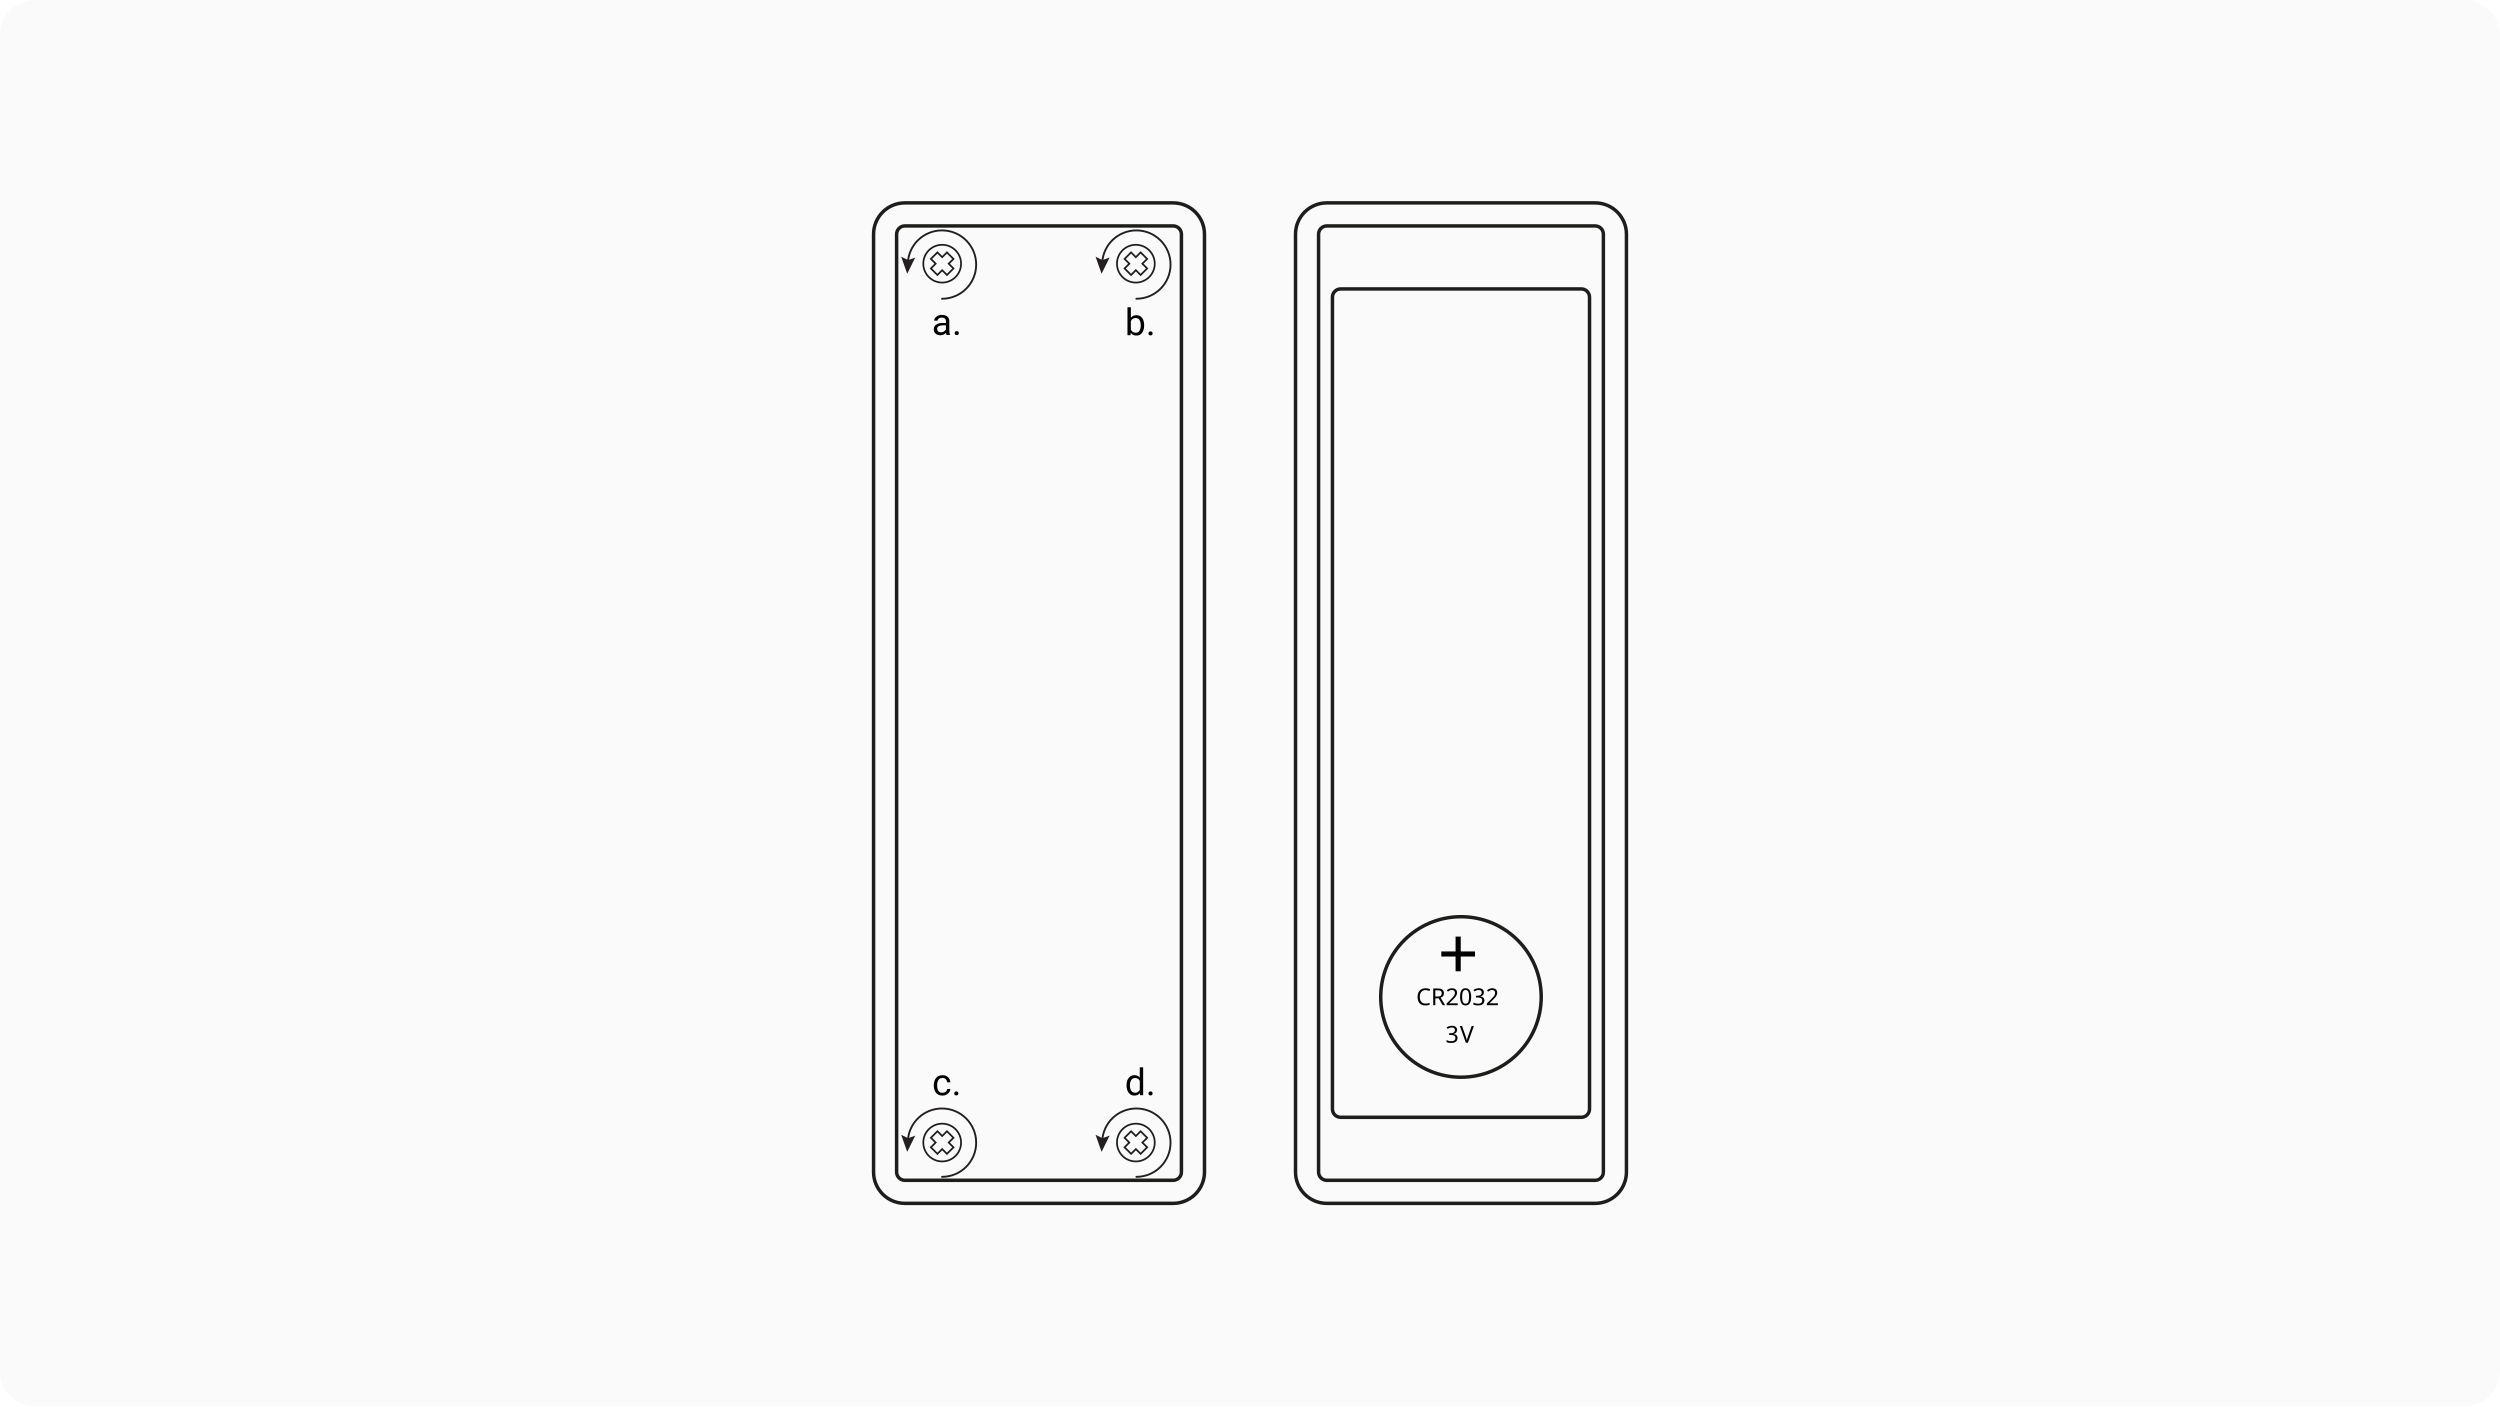
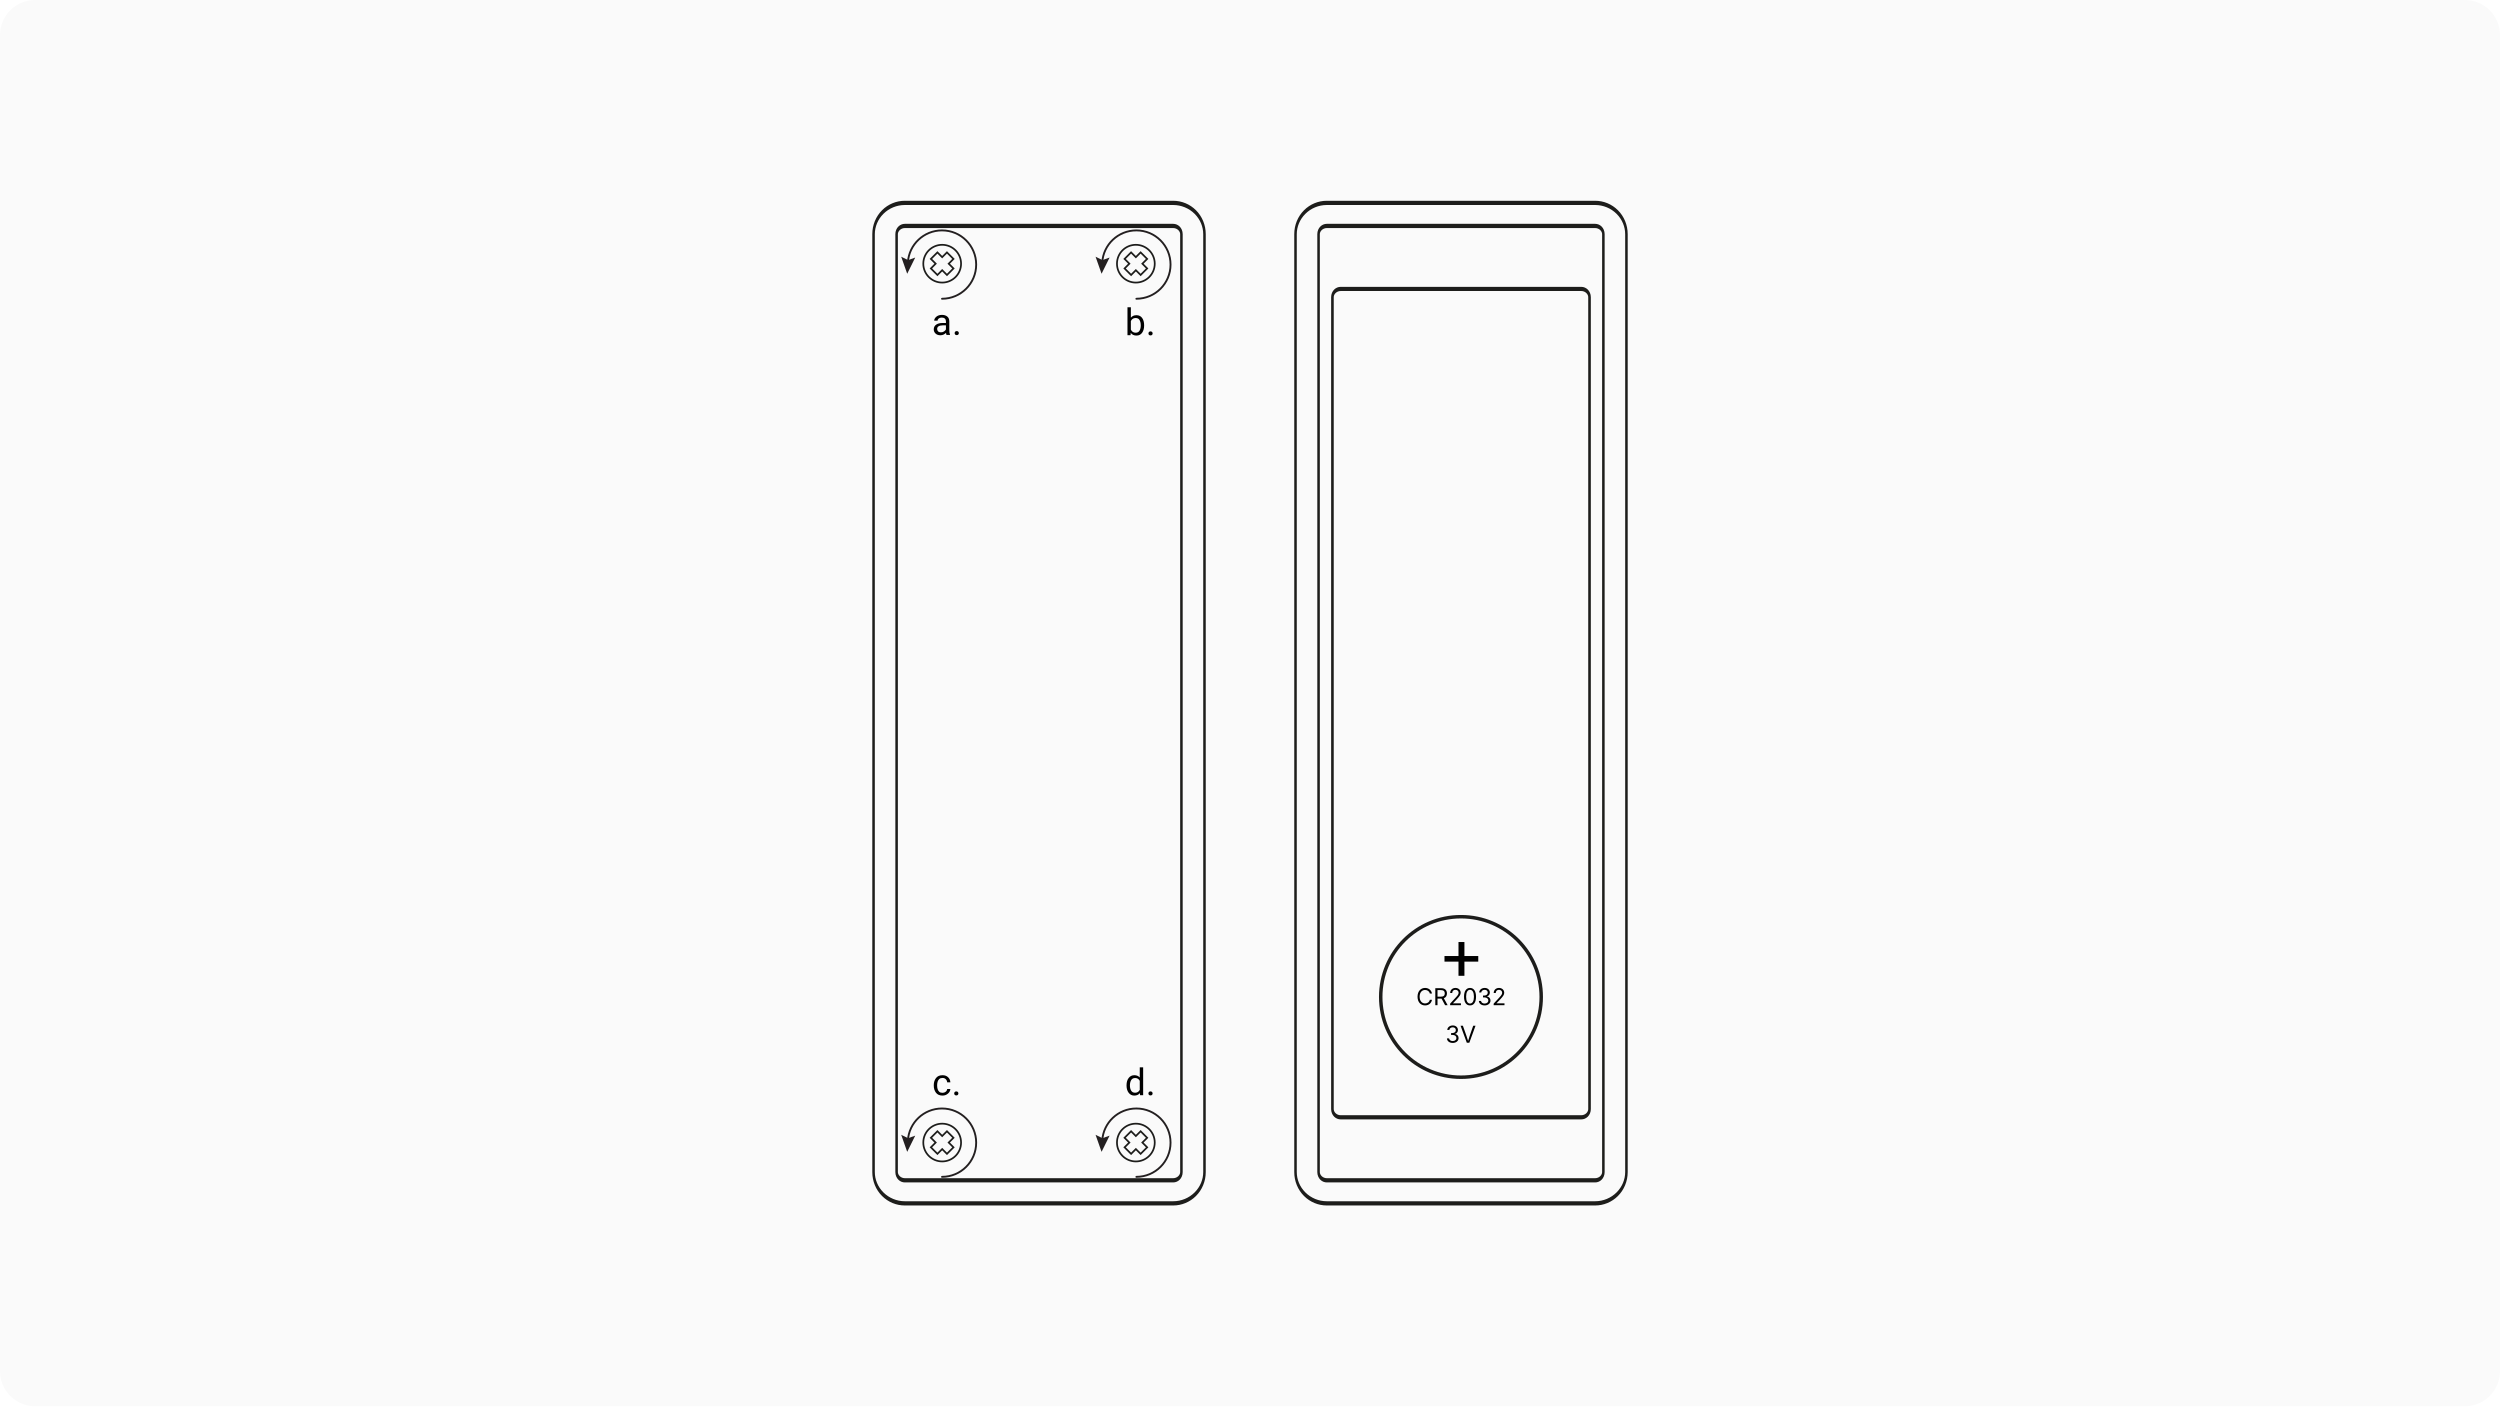
- <svg xmlns="http://www.w3.org/2000/svg" width="100%" height="100%" viewBox="0 0 8000 4500" version="1.1" xml:space="preserve" style="fill-rule:evenodd;clip-rule:evenodd;stroke-linecap:square;stroke-miterlimit:1.5;">
-   <path d="M8000,112.372c0,-62.02 -50.352,-112.372 -112.372,-112.372l-7775.26,0c-62.02,0 -112.372,50.352 -112.372,112.372l0,4275.26c0,62.02 50.352,112.372 112.372,112.372l7775.26,-0c62.02,-0 112.372,-50.352 112.372,-112.372l0,-4275.26Z" style="fill:#fafafa;" />
-   <g>
-     <g id="Réteg-1">
-       <g>
-         <g>
-           <path d="M2908.27,839.985c3.373,-55.693 49.579,-99.669 106.111,-99.669c58.75,-0 106.324,47.567 106.324,106.323c-0,58.75 -47.574,106.318 -106.324,106.318c-1.677,0 -3.039,1.361 -3.039,3.039c0,1.677 1.362,3.038 3.039,3.038c62.105,0 112.401,-50.29 112.401,-112.395c-0,-62.11 -50.296,-112.401 -112.401,-112.401c-59.765,0 -108.609,46.504 -112.176,105.382c-0.104,1.671 1.173,3.112 2.85,3.215c1.671,0.103 3.112,-1.173 3.215,-2.85Z" style="fill:#231f20;" />
+ <svg xmlns="http://www.w3.org/2000/svg" width="100%" height="100%" viewBox="0 0 1920 1080" version="1.1" xml:space="preserve" style="fill-rule:evenodd;clip-rule:evenodd;stroke-linecap:square;stroke-miterlimit:1.5;">
+   <g transform="matrix(1,0,0,0.986541,1.08002e-12,0)">
+     <path d="M1920,27.337C1920,12.249 1907.91,0 1893.03,0L26.969,0C12.085,0 0,12.249 0,27.337L0,1067.4C0,1082.48 12.085,1094.73 26.969,1094.73L1893.03,1094.73C1907.91,1094.73 1920,1082.48 1920,1067.4L1920,27.337Z" style="fill:rgb(250,250,250);" />
+   </g>
+   <g transform="matrix(1,0,0,1,-168.19,-225.725)">
+     <g id="Réteg-1" transform="matrix(3.71665,0,0,3.71665,-484.782,82.8582)">
+       <g transform="matrix(1.23118,0,0,1.23118,472.874,-117.705)">
+         <g transform="matrix(0.318753,0,0,0.318753,-89.0055,171.589)">
+           <path d="M0.499,-2.219C1.054,-11.383 8.657,-18.619 17.959,-18.619C27.626,-18.619 35.454,-10.792 35.454,-1.124C35.454,8.543 27.626,16.37 17.959,16.37C17.683,16.37 17.459,16.594 17.459,16.87C17.459,17.146 17.683,17.37 17.959,17.37C28.178,17.37 36.454,9.095 36.454,-1.124C36.454,-11.344 28.178,-19.619 17.959,-19.619C8.125,-19.619 0.088,-11.967 -0.499,-2.279C-0.516,-2.004 -0.306,-1.767 -0.03,-1.75C0.245,-1.733 0.482,-1.943 0.499,-2.219Z" style="fill:rgb(35,31,32);" />
        </g>
-         <g>
-           <path d="M3530.24,839.985c3.373,-55.693 49.579,-99.669 106.111,-99.669c58.75,-0 106.323,47.567 106.323,106.323c0,58.75 -47.573,106.318 -106.323,106.318c-1.678,0 -3.039,1.361 -3.039,3.039c-0,1.677 1.361,3.038 3.039,3.038c62.104,0 112.401,-50.29 112.401,-112.395c-0,-62.11 -50.297,-112.401 -112.401,-112.401c-59.765,0 -108.609,46.504 -112.177,105.382c-0.103,1.671 1.173,3.112 2.851,3.215c1.671,0.103 3.111,-1.173 3.215,-2.85Z" style="fill:#231f20;" />
+         <g transform="matrix(0.318753,0,0,0.318753,-56.384,171.589)">
+           <path d="M0.499,-2.219C1.054,-11.383 8.657,-18.619 17.959,-18.619C27.626,-18.619 35.454,-10.792 35.454,-1.124C35.454,8.543 27.626,16.37 17.959,16.37C17.683,16.37 17.459,16.594 17.459,16.87C17.459,17.146 17.683,17.37 17.959,17.37C28.178,17.37 36.454,9.095 36.454,-1.124C36.454,-11.344 28.178,-19.619 17.959,-19.619C8.125,-19.619 0.088,-11.967 -0.499,-2.279C-0.516,-2.004 -0.306,-1.767 -0.03,-1.75C0.245,-1.733 0.482,-1.943 0.499,-2.219Z" style="fill:rgb(35,31,32);" />
        </g>
-         <g>
-           <path d="M2928.74,824.139l-23.047,8.18l-21.884,-10.908l19.236,54.611l25.695,-51.883Z" style="fill:#231f20;fill-rule:nonzero;" />
+         <g transform="matrix(-0.300391,0.106626,0.106626,0.300391,-89.6303,172.949)">
+           <path d="M-8.533,-6.62L-4.509,-6.62L-1.716,-9.516L-1.693,0.011L-8.533,-6.62Z" style="fill:rgb(35,31,32);fill-rule:nonzero;" />
        </g>
-         <g>
-           <path d="M3550.71,824.139l-23.046,8.18l-21.884,-10.908l19.236,54.611l25.694,-51.883Z" style="fill:#231f20;fill-rule:nonzero;" />
+         <g transform="matrix(-0.300391,0.106626,0.106626,0.300391,-57.0088,172.949)">
+           <path d="M-8.533,-6.62L-4.509,-6.62L-1.716,-9.516L-1.693,0.011L-8.533,-6.62Z" style="fill:rgb(35,31,32);fill-rule:nonzero;" />
        </g>
      </g>
-       <g>
-         <g>
-           <path d="M2908.27,3649.88c3.373,-55.693 49.579,-99.669 106.111,-99.669c58.75,0 106.324,47.568 106.324,106.324c-0,58.75 -47.574,106.318 -106.324,106.318c-1.677,-0 -3.039,1.361 -3.039,3.038c0,1.678 1.362,3.039 3.039,3.039c62.105,0 112.401,-50.29 112.401,-112.395c-0,-62.111 -50.296,-112.401 -112.401,-112.401c-59.765,-0 -108.609,46.504 -112.176,105.382c-0.104,1.671 1.173,3.111 2.85,3.215c1.671,0.103 3.112,-1.173 3.215,-2.851Z" style="fill:#231f20;" />
+       <g transform="matrix(1.23118,0,0,1.23118,472.874,63.7418)">
+         <g transform="matrix(0.318753,0,0,0.318753,-89.0055,171.589)">
+           <path d="M0.499,-2.219C1.054,-11.383 8.657,-18.619 17.959,-18.619C27.626,-18.619 35.454,-10.792 35.454,-1.124C35.454,8.543 27.626,16.37 17.959,16.37C17.683,16.37 17.459,16.594 17.459,16.87C17.459,17.146 17.683,17.37 17.959,17.37C28.178,17.37 36.454,9.095 36.454,-1.124C36.454,-11.344 28.178,-19.619 17.959,-19.619C8.125,-19.619 0.088,-11.967 -0.499,-2.279C-0.516,-2.004 -0.306,-1.767 -0.03,-1.75C0.245,-1.733 0.482,-1.943 0.499,-2.219Z" style="fill:rgb(35,31,32);" />
        </g>
-         <g>
-           <path d="M3530.24,3649.88c3.373,-55.693 49.579,-99.669 106.111,-99.669c58.75,0 106.323,47.568 106.323,106.324c0,58.75 -47.573,106.318 -106.323,106.318c-1.678,-0 -3.039,1.361 -3.039,3.038c-0,1.678 1.361,3.039 3.039,3.039c62.104,0 112.401,-50.29 112.401,-112.395c-0,-62.111 -50.297,-112.401 -112.401,-112.401c-59.765,-0 -108.609,46.504 -112.177,105.382c-0.103,1.671 1.173,3.111 2.851,3.215c1.671,0.103 3.111,-1.173 3.215,-2.851Z" style="fill:#231f20;" />
+         <g transform="matrix(0.318753,0,0,0.318753,-56.384,171.589)">
+           <path d="M0.499,-2.219C1.054,-11.383 8.657,-18.619 17.959,-18.619C27.626,-18.619 35.454,-10.792 35.454,-1.124C35.454,8.543 27.626,16.37 17.959,16.37C17.683,16.37 17.459,16.594 17.459,16.87C17.459,17.146 17.683,17.37 17.959,17.37C28.178,17.37 36.454,9.095 36.454,-1.124C36.454,-11.344 28.178,-19.619 17.959,-19.619C8.125,-19.619 0.088,-11.967 -0.499,-2.279C-0.516,-2.004 -0.306,-1.767 -0.03,-1.75C0.245,-1.733 0.482,-1.943 0.499,-2.219Z" style="fill:rgb(35,31,32);" />
        </g>
-         <g>
-           <path d="M2928.74,3634.03l-23.047,8.181l-21.884,-10.908l19.236,54.61l25.695,-51.883Z" style="fill:#231f20;fill-rule:nonzero;" />
+         <g transform="matrix(-0.300391,0.106626,0.106626,0.300391,-89.6303,172.949)">
+           <path d="M-8.533,-6.62L-4.509,-6.62L-1.716,-9.516L-1.693,0.011L-8.533,-6.62Z" style="fill:rgb(35,31,32);fill-rule:nonzero;" />
        </g>
-         <g>
-           <path d="M3550.71,3634.03l-23.046,8.181l-21.884,-10.908l19.236,54.61l25.694,-51.883Z" style="fill:#231f20;fill-rule:nonzero;" />
+         <g transform="matrix(-0.300391,0.106626,0.106626,0.300391,-57.0088,172.949)">
+           <path d="M-8.533,-6.62L-4.509,-6.62L-1.716,-9.516L-1.693,0.011L-8.533,-6.62Z" style="fill:rgb(35,31,32);fill-rule:nonzero;" />
        </g>
      </g>
-       <g>
-         <text x="2981.72px" y="1071.69px" style="font-family:'Roboto-Regular', 'Roboto';font-size:119.119px;">a.</text>
+       <g transform="matrix(0.317787,0,0,0.317787,368.231,107.643)">
+         <text x="0px" y="0px" style="font-family:'Roboto-Regular', 'Roboto';font-size:24.205px;">a.</text>
      </g>
-       <g>
-         <text x="2982.71px" y="3504.71px" style="font-family:'Roboto-Regular', 'Roboto';font-size:119.119px;">c.</text>
+       <g transform="matrix(0.317787,0,0,0.317787,368.295,264.754)">
+         <text x="0px" y="0px" style="font-family:'Roboto-Regular', 'Roboto';font-size:24.205px;">c.</text>
      </g>
-       <g>
-         <text x="3599.75px" y="1072.68px" style="font-family:'Roboto-Regular', 'Roboto';font-size:119.119px;">b.</text>
+       <g transform="matrix(0.317787,0,0,0.317787,408.14,107.707)">
+         <text x="0px" y="0px" style="font-family:'Roboto-Regular', 'Roboto';font-size:24.205px;">b.</text>
      </g>
-       <g>
-         <text x="3599.4px" y="3504.71px" style="font-family:'Roboto-Regular', 'Roboto';font-size:119.119px;">d.</text>
+       <g transform="matrix(0.317787,0,0,0.317787,408.117,264.754)">
+         <text x="0px" y="0px" style="font-family:'Roboto-Regular', 'Roboto';font-size:24.205px;">d.</text>
      </g>
    </g>
-     <g>
-       <path d="M3854.35,749.353c0,-26.552 -10.555,-52.013 -29.342,-70.784c-18.757,-18.776 -44.238,-29.321 -70.776,-29.321l-858.75,0c-26.537,0 -52.019,10.545 -70.776,29.321c-18.787,18.771 -29.312,44.232 -29.312,70.784l0,3001.25c0,26.578 10.525,52.044 29.312,70.789c18.757,18.797 44.239,29.357 70.776,29.357l858.75,-0c26.538,-0 52.019,-10.56 70.776,-29.357c18.787,-18.745 29.342,-44.211 29.342,-70.789l0,-3001.25Z" style="fill:none;stroke:#1d1d1b;stroke-width:11.14px;" />
+     <g transform="matrix(0.723742,0,0,1.21266,-76.4637,-175.275)">
+       <path d="M1616.18,478.985C1616.18,473.73 1612.68,468.691 1606.45,464.976C1600.23,461.26 1591.78,459.173 1582.98,459.173L1298.21,459.173C1289.41,459.173 1280.96,461.26 1274.74,464.976C1268.51,468.691 1265.02,473.73 1265.02,478.985L1265.02,1072.97C1265.02,1078.23 1268.51,1083.27 1274.74,1086.98C1280.96,1090.7 1289.41,1092.79 1298.21,1092.79L1582.98,1092.79C1591.78,1092.79 1600.23,1090.7 1606.45,1086.98C1612.68,1083.27 1616.18,1078.23 1616.18,1072.97L1616.18,478.985Z" style="fill:none;stroke:rgb(29,29,27);stroke-width:2.68px;" />
    </g>
-     <g>
-       <path d="M5204.61,749.353c-0,-26.552 -10.555,-52.013 -29.342,-70.784c-18.757,-18.776 -44.239,-29.321 -70.776,-29.321l-858.751,0c-26.537,0 -52.019,10.545 -70.775,29.321c-18.788,18.771 -29.312,44.232 -29.312,70.784l-0,3001.25c-0,26.578 10.524,52.044 29.312,70.789c18.756,18.797 44.238,29.357 70.775,29.357l858.751,-0c26.537,-0 52.019,-10.56 70.776,-29.357c18.787,-18.745 29.342,-44.211 29.342,-70.789l-0,-3001.25Z" style="fill:none;stroke:#1d1d1b;stroke-width:11.14px;" />
+     <g transform="matrix(0.723742,0,0,1.21266,247.597,-175.275)">
+       <path d="M1616.18,478.985C1616.18,473.73 1612.68,468.691 1606.45,464.976C1600.23,461.26 1591.78,459.173 1582.98,459.173L1298.21,459.173C1289.41,459.173 1280.96,461.26 1274.74,464.976C1268.51,468.691 1265.02,473.73 1265.02,478.985L1265.02,1072.97C1265.02,1078.23 1268.51,1083.27 1274.74,1086.98C1280.96,1090.7 1289.41,1092.79 1298.21,1092.79L1582.98,1092.79C1591.78,1092.79 1600.23,1090.7 1606.45,1086.98C1612.68,1083.27 1616.18,1078.23 1616.18,1072.97L1616.18,478.985Z" style="fill:none;stroke:rgb(29,29,27);stroke-width:2.68px;" />
    </g>
-     <g>
-       <path d="M3780.56,749.353l0,3001.25c0,7.024 -2.774,13.693 -7.689,18.645c-4.946,4.952 -11.64,7.731 -18.637,7.731l-858.75,-0c-6.966,-0 -13.691,-2.779 -18.606,-7.731c-4.946,-4.952 -7.72,-11.621 -7.72,-18.645l-0,-3001.25c-0,-6.988 2.774,-13.683 7.72,-18.624c4.915,-4.937 11.64,-7.711 18.606,-7.711l858.75,0c6.997,0 13.691,2.774 18.637,7.711c4.915,4.941 7.689,11.636 7.689,18.624Z" style="fill:none;stroke:#1d1d1b;stroke-width:11.14px;" />
+     <g transform="matrix(0.723742,0,0,1.21266,-76.4637,-175.275)">
+       <path d="M1591.71,478.985L1591.71,1072.97C1591.71,1074.36 1590.79,1075.68 1589.16,1076.66C1587.52,1077.64 1585.3,1078.19 1582.98,1078.19L1298.21,1078.19C1295.9,1078.19 1293.67,1077.64 1292.04,1076.66C1290.4,1075.68 1289.48,1074.36 1289.48,1072.97L1289.48,478.985C1289.48,477.602 1290.4,476.277 1292.04,475.299C1293.67,474.322 1295.9,473.773 1298.21,473.773L1582.98,473.773C1585.3,473.773 1587.52,474.322 1589.16,475.299C1590.79,476.277 1591.71,477.602 1591.71,478.985Z" style="fill:none;stroke:rgb(29,29,27);stroke-width:2.68px;" />
    </g>
-     <g>
-       <path d="M5130.81,749.353l0,3001.25c0,7.024 -2.774,13.693 -7.69,18.645c-4.945,4.952 -11.64,7.731 -18.636,7.731l-858.751,-0c-6.966,-0 -13.69,-2.779 -18.606,-7.731c-4.945,-4.952 -7.72,-11.621 -7.72,-18.645l0,-3001.25c0,-6.988 2.775,-13.683 7.72,-18.624c4.916,-4.937 11.64,-7.711 18.606,-7.711l858.751,0c6.996,0 13.691,2.774 18.636,7.711c4.916,4.941 7.69,11.636 7.69,18.624Z" style="fill:none;stroke:#1d1d1b;stroke-width:11.14px;" />
+     <g transform="matrix(0.723742,0,0,1.21266,247.597,-175.275)">
+       <path d="M1591.71,478.985L1591.71,1072.97C1591.71,1074.36 1590.79,1075.68 1589.16,1076.66C1587.52,1077.64 1585.3,1078.19 1582.98,1078.19L1298.21,1078.19C1295.9,1078.19 1293.67,1077.64 1292.04,1076.66C1290.4,1075.68 1289.48,1074.36 1289.48,1072.97L1289.48,478.985C1289.48,477.602 1290.4,476.277 1292.04,475.299C1293.67,474.322 1295.9,473.773 1298.21,473.773L1582.98,473.773C1585.3,473.773 1587.52,474.322 1589.16,475.299C1590.79,476.277 1591.71,477.602 1591.71,478.985Z" style="fill:none;stroke:rgb(29,29,27);stroke-width:2.68px;" />
    </g>
-     <g>
-       <path d="M5086.47,950.914l-0,2598.14c-0,6.978 -2.791,13.691 -7.736,18.638c-4.918,4.902 -11.632,7.685 -18.622,7.685l-769.997,-0c-6.99,-0 -13.676,-2.783 -18.622,-7.685c-4.945,-4.947 -7.708,-11.66 -7.708,-18.638l-0,-2598.14c-0,-6.987 2.763,-13.682 7.708,-18.624c4.946,-4.938 11.632,-7.711 18.622,-7.711l769.997,-0c6.99,-0 13.704,2.773 18.622,7.711c4.945,4.942 7.736,11.637 7.736,18.624Z" style="fill:none;stroke:#1d1d1b;stroke-width:11.14px;" />
+     <g transform="matrix(0.663099,0,0,1.05996,334.96,-56.7845)">
+       <path d="M1589.48,481.839L1589.48,1070.12C1589.48,1071.7 1588.47,1073.22 1586.68,1074.34C1584.9,1075.45 1582.47,1076.08 1579.94,1076.08L1301.25,1076.08C1298.72,1076.08 1296.3,1075.45 1294.51,1074.34C1292.72,1073.22 1291.72,1071.7 1291.72,1070.12L1291.72,481.839C1291.72,480.257 1292.72,478.741 1294.51,477.622C1296.3,476.504 1298.72,475.876 1301.25,475.876L1579.94,475.876C1582.47,475.876 1584.9,476.504 1586.68,477.622C1588.47,478.741 1589.48,480.257 1589.48,481.839Z" style="fill:none;stroke:rgb(29,29,27);stroke-width:3.02px;" />
    </g>
-     <g>
-       <text x="4531.61px" y="3216.69px" style="font-family:'SFUIText-Regular', 'SF UI Text';font-size:74.99px;">CR2032</text>
+     <g transform="matrix(2.64708,0,0,2.64708,1255.78,997.731)">
+       <text x="0px" y="0px" style="font-family:'Inter-Regular', 'Inter';font-size:6.799px;">CR2032</text>
    </g>
-     <g>
-       <text x="4625.59px" y="3336.72px" style="font-family:'SFUIText-Regular', 'SF UI Text';font-size:74.99px;">3<tspan x="4671.51px " y="3336.72px ">V</tspan>
-       </text>
+     <g transform="matrix(2.64708,0,0,2.64708,1278.33,1026.54)">
+       <text x="0px" y="0px" style="font-family:'Inter-Regular', 'Inter';font-size:6.799px;">3V</text>
    </g>
-     <g>
-       <text x="4600.74px" y="3133.62px" style="font-family:'SFUIText-Regular', 'SF UI Text';font-size:229.391px;">+</text>
+     <g transform="matrix(8.09733,0,0,8.09733,1272.37,977.794)">
+       <text x="0px" y="0px" style="font-family:'Inter-Regular', 'Inter';font-size:6.799px;">+</text>
    </g>
-     <g>
-       <circle cx="3014.98" cy="843.807" r="60.433" style="fill:none;stroke:#1d1d1b;stroke-width:5.57px;" />
-       <g>
-         <circle cx="3014.98" cy="3656.17" r="60.433" style="fill:none;stroke:#1d1d1b;stroke-width:5.57px;" />
+     <g transform="matrix(0.891995,0,0,0.891995,-486.214,84.3221)">
+       <circle cx="1544.85" cy="385.559" r="16.26" style="fill:none;stroke:rgb(29,29,27);stroke-width:1.5px;" />
+       <g transform="matrix(1,0,0,1,0,756.695)">
+         <circle cx="1544.85" cy="385.559" r="16.26" style="fill:none;stroke:rgb(29,29,27);stroke-width:1.5px;" />
      </g>
-       <g>
-         <circle cx="3634.74" cy="843.807" r="60.433" style="fill:none;stroke:#1d1d1b;stroke-width:5.57px;" />
+       <g transform="matrix(1,0,0,1,166.754,0)">
+         <circle cx="1544.85" cy="385.559" r="16.26" style="fill:none;stroke:rgb(29,29,27);stroke-width:1.5px;" />
      </g>
-       <g>
-         <circle cx="3634.74" cy="3656.17" r="60.433" style="fill:none;stroke:#1d1d1b;stroke-width:5.57px;" />
+       <g transform="matrix(1,0,0,1,166.754,756.695)">
+         <circle cx="1544.85" cy="385.559" r="16.26" style="fill:none;stroke:rgb(29,29,27);stroke-width:1.5px;" />
      </g>
-       <g>
-         <path d="M3035.84,843.806l15.264,-15.264l-20.867,-20.866l-15.263,15.263l-15.27,-15.269l-20.864,20.864l15.269,15.27l-15.266,15.266l20.867,20.867l15.266,-15.267l15.269,15.269l20.864,-20.864l-15.269,-15.269Z" style="fill:none;stroke:#1d1d1b;stroke-width:5.57px;" />
+       <g transform="matrix(0.707107,0.707107,-0.707107,0.707107,725.107,-979.447)">
+         <path d="M1548.82,381.589L1548.82,375.781L1540.88,375.781L1540.88,381.589L1535.07,381.589L1535.07,389.528L1540.88,389.528L1540.88,395.337L1548.82,395.337L1548.82,389.528L1554.63,389.528L1554.63,381.589L1548.82,381.589Z" style="fill:none;stroke:rgb(29,29,27);stroke-width:1.5px;" />
      </g>
-       <g>
-         <path d="M3035.84,3656.17l15.264,-15.264l-20.867,-20.866l-15.263,15.263l-15.27,-15.269l-20.864,20.865l15.269,15.269l-15.266,15.266l20.867,20.867l15.266,-15.267l15.269,15.27l20.864,-20.865l-15.269,-15.269Z" style="fill:none;stroke:#1d1d1b;stroke-width:5.57px;" />
+       <g transform="matrix(0.707107,0.707107,-0.707107,0.707107,725.107,-222.752)">
+         <path d="M1548.82,381.589L1548.82,375.781L1540.88,375.781L1540.88,381.589L1535.07,381.589L1535.07,389.528L1540.88,389.528L1540.88,395.337L1548.82,395.337L1548.82,389.528L1554.63,389.528L1554.63,381.589L1548.82,381.589Z" style="fill:none;stroke:rgb(29,29,27);stroke-width:1.5px;" />
      </g>
-       <g>
-         <path d="M3655.61,843.806l15.263,-15.264l-20.866,-20.866l-15.264,15.263l-15.269,-15.269l-20.865,20.864l15.27,15.27l-15.267,15.266l20.867,20.867l15.266,-15.267l15.269,15.269l20.865,-20.864l-15.269,-15.269Z" style="fill:none;stroke:#1d1d1b;stroke-width:5.57px;" />
+       <g transform="matrix(0.707107,0.707107,-0.707107,0.707107,891.862,-979.447)">
+         <path d="M1548.82,381.589L1548.82,375.781L1540.88,375.781L1540.88,381.589L1535.07,381.589L1535.07,389.528L1540.88,389.528L1540.88,395.337L1548.82,395.337L1548.82,389.528L1554.63,389.528L1554.63,381.589L1548.82,381.589Z" style="fill:none;stroke:rgb(29,29,27);stroke-width:1.5px;" />
      </g>
-       <g>
-         <path d="M3655.61,3656.17l15.263,-15.264l-20.866,-20.866l-15.264,15.263l-15.269,-15.269l-20.865,20.865l15.27,15.269l-15.267,15.266l20.867,20.867l15.266,-15.267l15.269,15.27l20.865,-20.865l-15.269,-15.269Z" style="fill:none;stroke:#1d1d1b;stroke-width:5.57px;" />
+       <g transform="matrix(0.707107,0.707107,-0.707107,0.707107,891.862,-222.752)">
+         <path d="M1548.82,381.589L1548.82,375.781L1540.88,375.781L1540.88,381.589L1535.07,381.589L1535.07,389.528L1540.88,389.528L1540.88,395.337L1548.82,395.337L1548.82,389.528L1554.63,389.528L1554.63,381.589L1548.82,381.589Z" style="fill:none;stroke:rgb(29,29,27);stroke-width:1.5px;" />
      </g>
    </g>
-     <circle cx="4675.11" cy="3190.27" r="256.798" style="fill:none;stroke:#1d1d1b;stroke-width:11.14px;" />
+     <g transform="matrix(0.891995,0,0,0.891995,-484.782,82.8582)">
+       <circle cx="1989.92" cy="1018.54" r="69.094" style="fill:none;stroke:rgb(29,29,27);stroke-width:3px;" />
+     </g>
  </g>
</svg>
